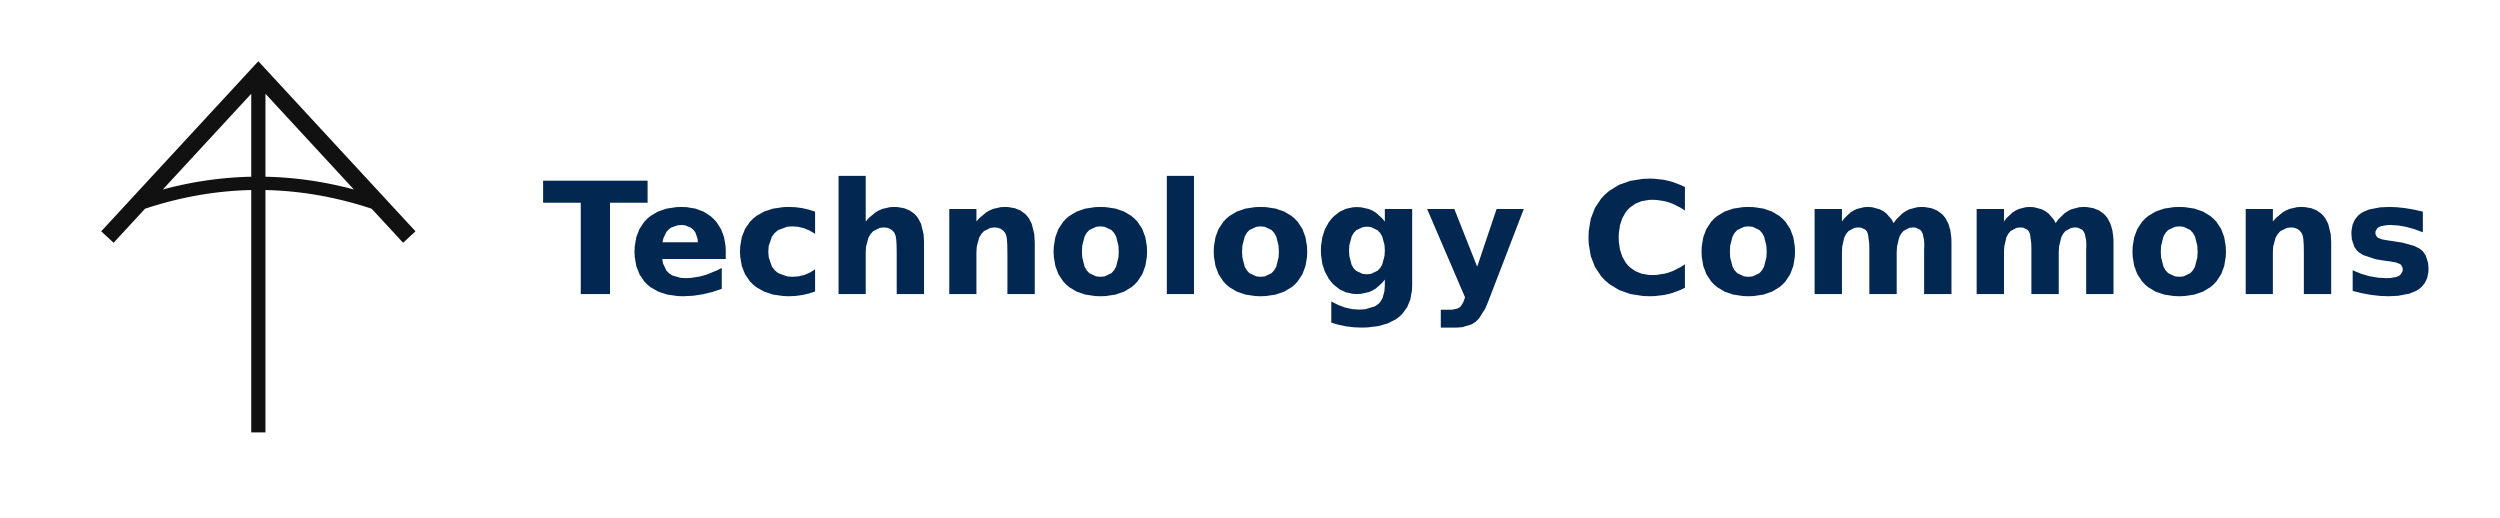
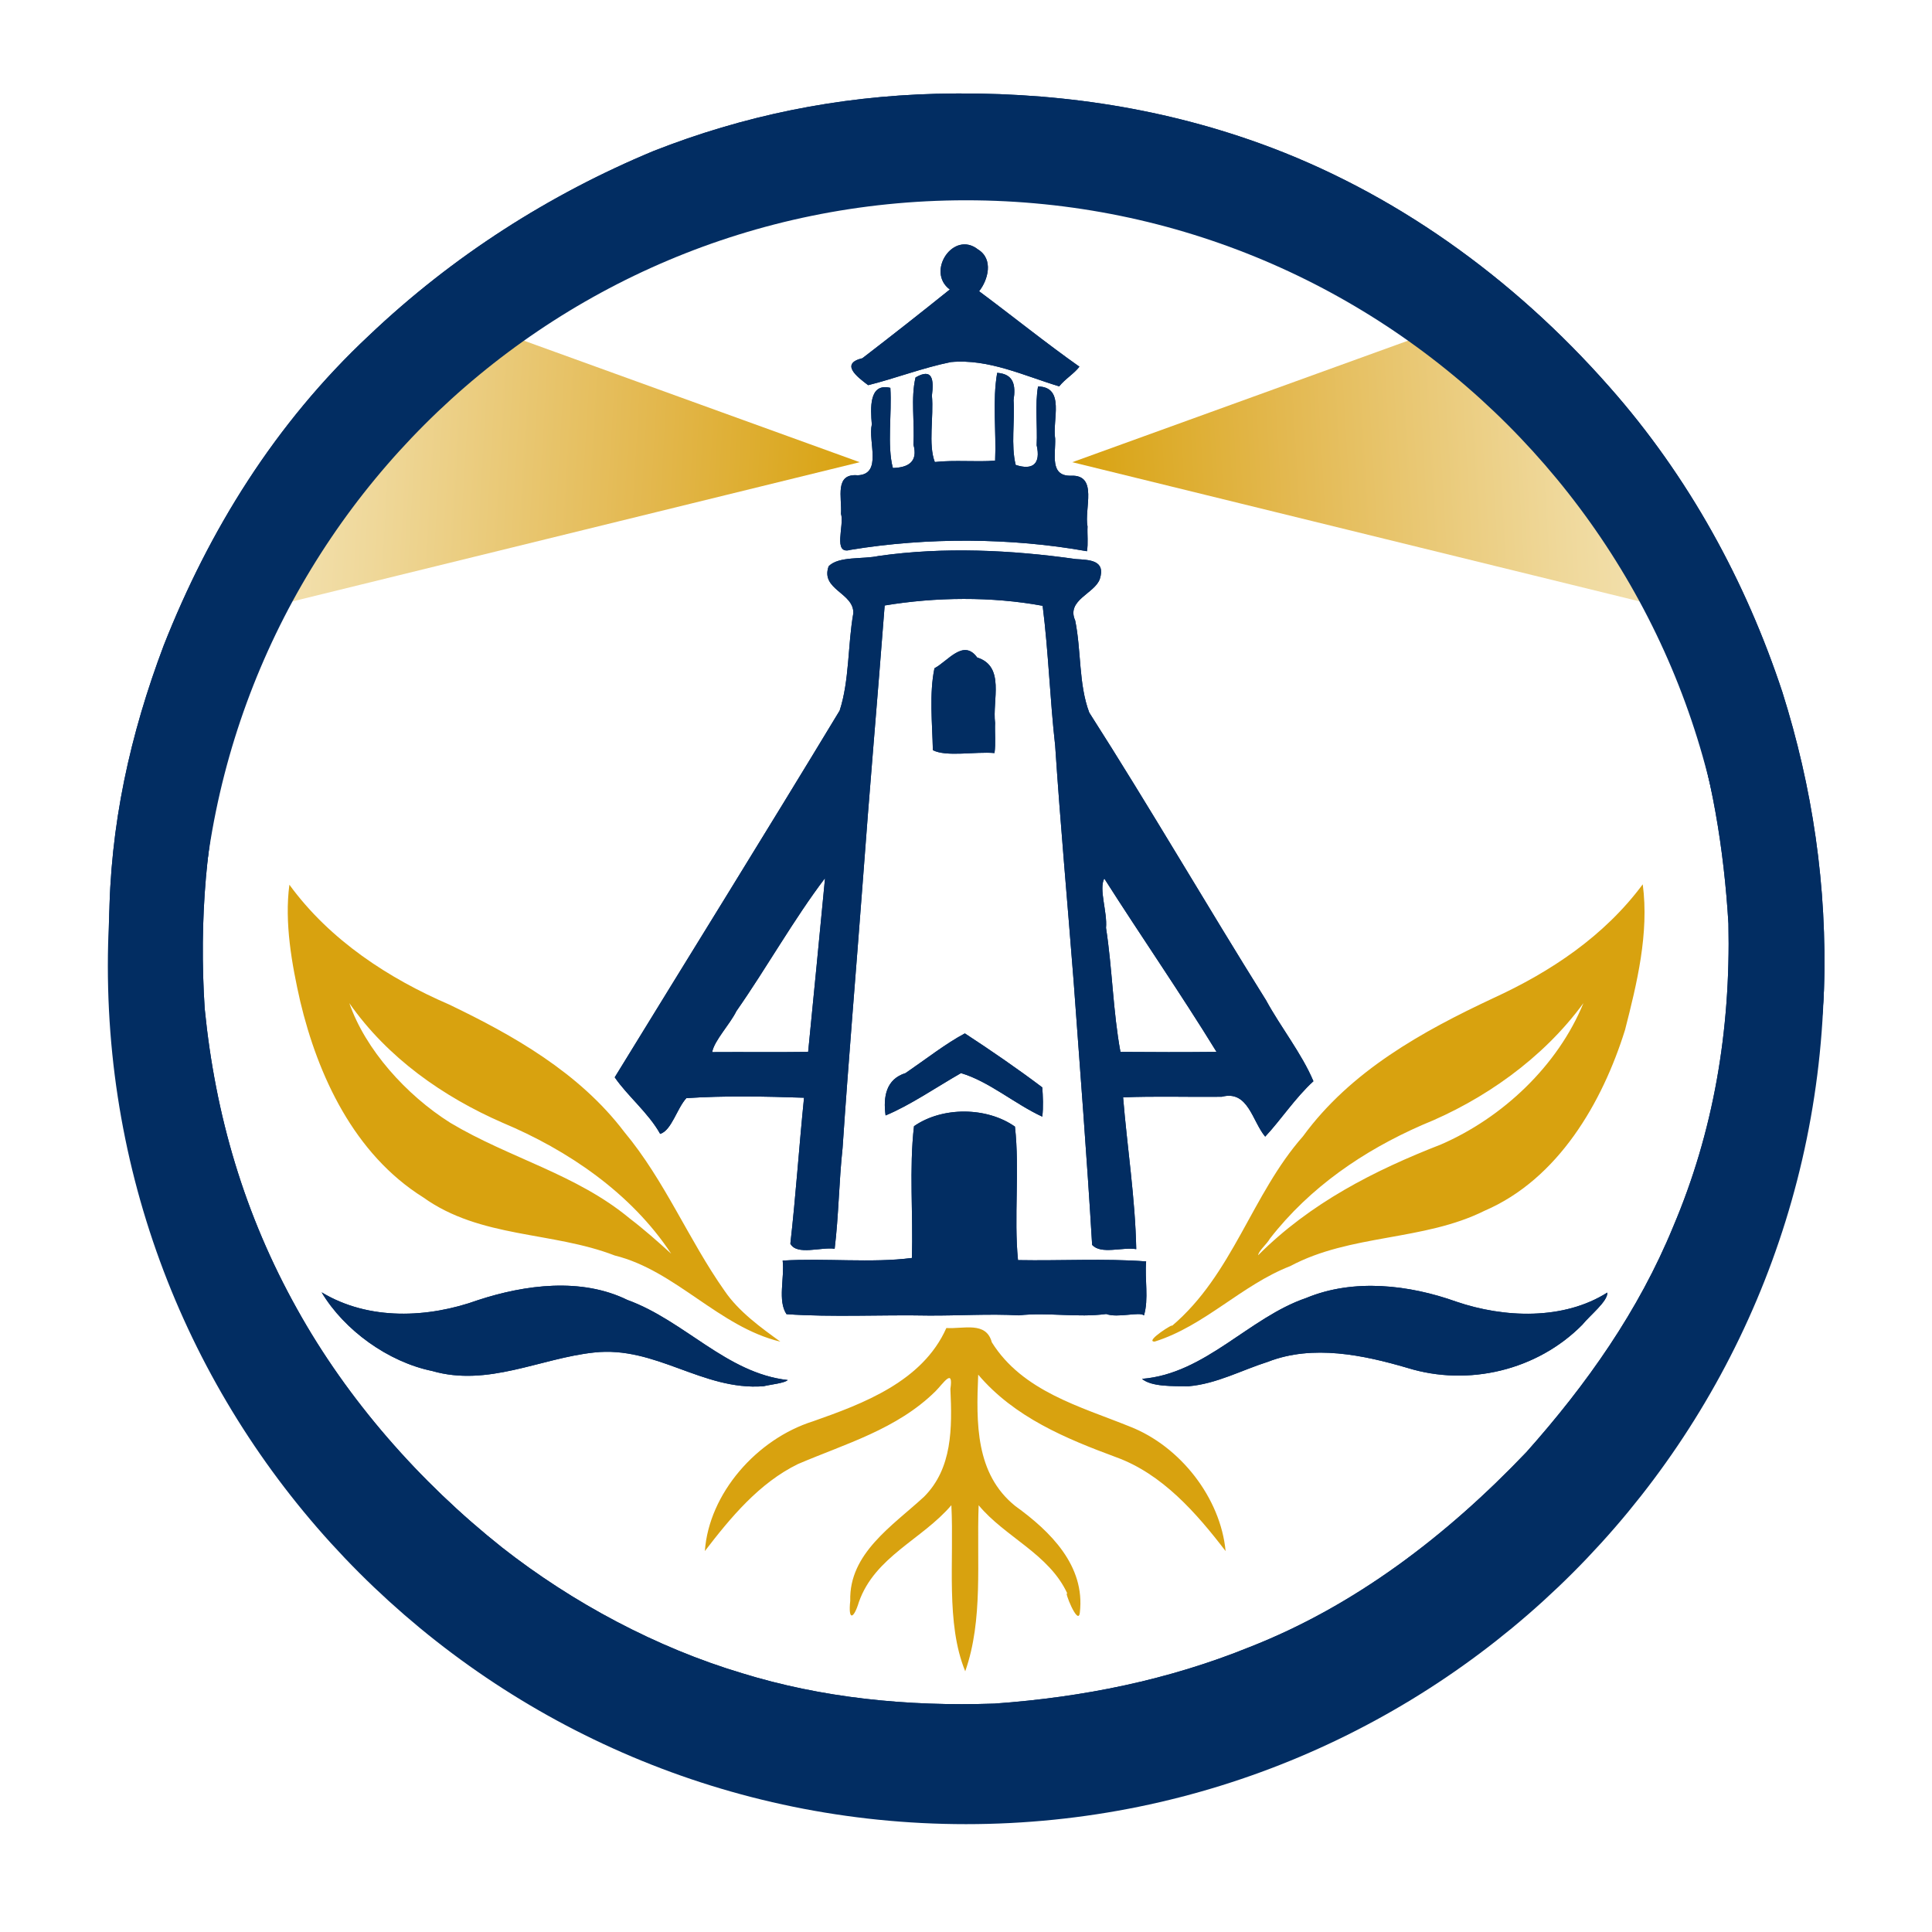
- <svg xmlns="http://www.w3.org/2000/svg" viewBox="0 0 1450 300">
-   <g transform="translate(18 18) scale(0.515)">
-     <path d="M 419.022,238.447 L 432.978,225.553 L 256.000,34.001 L 79.022,225.553 L 92.978,238.447 L 128.402,200.105 L 130.913,199.283 L 133.470,198.463 L 136.027,197.659 L 138.583,196.873 L 141.140,196.103 L 143.696,195.351 L 146.252,194.615 L 148.808,193.897 L 151.363,193.195 L 153.919,192.510 L 156.474,191.843 L 159.028,191.192 L 161.583,190.558 L 164.138,189.942 L 166.692,189.342 L 169.246,188.759 L 171.800,188.193 L 174.353,187.644 L 176.907,187.112 L 179.460,186.597 L 182.013,186.098 L 184.566,185.617 L 187.119,185.153 L 189.671,184.705 L 192.224,184.275 L 194.776,183.861 L 197.328,183.464 L 199.880,183.084 L 202.432,182.721 L 204.984,182.375 L 207.535,182.046 L 210.087,181.734 L 212.638,181.438 L 215.189,181.160 L 217.741,180.898 L 220.292,180.654 L 222.843,180.426 L 225.394,180.215 L 227.944,180.021 L 230.495,179.844 L 233.046,179.683 L 235.596,179.540 L 238.147,179.413 L 240.697,179.304 L 243.248,179.211 L 245.798,179.135 L 248.000,179.084 L 248.000,452.000 L 264.000,452.000 L 264.000,179.084 L 266.202,179.135 L 268.752,179.211 L 271.303,179.304 L 273.853,179.413 L 276.404,179.540 L 278.954,179.683 L 281.505,179.844 L 284.056,180.021 L 286.606,180.215 L 289.157,180.426 L 291.708,180.654 L 294.259,180.898 L 296.811,181.160 L 299.362,181.438 L 301.913,181.734 L 304.465,182.046 L 307.016,182.375 L 309.568,182.721 L 312.120,183.084 L 314.672,183.464 L 317.224,183.861 L 319.776,184.275 L 322.329,184.705 L 324.881,185.153 L 327.434,185.617 L 329.987,186.098 L 332.540,186.597 L 335.093,187.112 L 337.647,187.644 L 340.200,188.193 L 342.754,188.759 L 345.308,189.342 L 347.862,189.942 L 350.417,190.558 L 352.972,191.192 L 355.526,191.843 L 358.081,192.510 L 360.637,193.195 L 363.192,193.897 L 365.748,194.615 L 368.304,195.351 L 370.860,196.103 L 373.417,196.873 L 375.973,197.659 L 378.530,198.463 L 381.087,199.283 L 383.598,200.105 L 419.022,238.447 Z M 363.600,178.460 L 361.919,178.010 L 359.274,177.318 L 356.628,176.645 L 353.983,175.988 L 351.338,175.350 L 348.692,174.728 L 346.046,174.124 L 343.400,173.538 L 340.753,172.969 L 338.107,172.417 L 335.460,171.883 L 332.813,171.367 L 330.166,170.868 L 327.519,170.386 L 324.871,169.922 L 322.224,169.475 L 319.576,169.046 L 316.928,168.635 L 314.280,168.241 L 311.632,167.864 L 308.984,167.505 L 306.335,167.163 L 303.687,166.839 L 301.038,166.532 L 298.389,166.243 L 295.741,165.972 L 293.092,165.718 L 290.443,165.481 L 287.794,165.262 L 285.144,165.060 L 282.495,164.876 L 279.846,164.710 L 277.196,164.561 L 274.547,164.429 L 271.897,164.315 L 269.248,164.219 L 266.598,164.140 L 264.000,164.080 L 264.000,70.658 L 363.600,178.460 Z M 248.000,70.658 L 248.000,164.080 L 245.402,164.140 L 242.752,164.219 L 240.103,164.315 L 237.453,164.429 L 234.804,164.561 L 232.154,164.710 L 229.505,164.876 L 226.856,165.060 L 224.206,165.262 L 221.557,165.481 L 218.908,165.718 L 216.259,165.972 L 213.611,166.243 L 210.962,166.532 L 208.313,166.839 L 205.665,167.163 L 203.016,167.505 L 200.368,167.864 L 197.720,168.241 L 195.072,168.635 L 192.424,169.046 L 189.776,169.475 L 187.129,169.922 L 184.481,170.386 L 181.834,170.868 L 179.187,171.367 L 176.540,171.883 L 173.893,172.417 L 171.247,172.969 L 168.600,173.538 L 165.954,174.124 L 163.308,174.728 L 160.662,175.350 L 158.017,175.988 L 155.372,176.645 L 152.726,177.318 L 150.081,178.010 L 148.400,178.460 L 248.000,70.658 Z" fill="#111111" />
+ <svg xmlns="http://www.w3.org/2000/svg" viewBox="0 0 1254 1254" width="1254" height="1254" version="1.1">
+   <defs>
+     <clipPath id="outerCircle">
+       <circle cx="627" cy="627" r="557" />
+     </clipPath>
+     <linearGradient id="leftBeam" x1="558" y1="300" x2="69" y2="271" gradientUnits="userSpaceOnUse">
+       <stop offset="0%" stop-color="#d8a20f" />
+       <stop offset="28%" stop-color="#e3b84f" />
+       <stop offset="64%" stop-color="#efd89a" />
+       <stop offset="100%" stop-color="#fbf2da" />
+     </linearGradient>
+     <linearGradient id="rightBeam" x1="696" y1="300" x2="1185" y2="271" gradientUnits="userSpaceOnUse">
+       <stop offset="0%" stop-color="#d8a20f" />
+       <stop offset="28%" stop-color="#e3b84f" />
+       <stop offset="64%" stop-color="#efd89a" />
+       <stop offset="100%" stop-color="#fbf2da" />
+     </linearGradient>
+   </defs>
+   <path d="m 636.5,1164.77 c -61.903,0.154 -121.478,-7.02 -177.75,-24.56 C 381.604,1116.837 310.111,1074.387 249.5,1017.98 189.289,961.315 143.4,894.102 112.75,820.23 84.139,750.784 68.603,678.033 70.87,599.5 71.168,535.726 84.617,476.279 106.25,418.97 135.674,344.298 178.513,274.826 239.52,217.75 293.877,166.101 356.64,126.099 424.25,97.98 482.465,75.101 543.272,62.557 607.75,60.87 c 73.821,-1.849 143.504,8.331 209.5,32.03 86.81,31.216 164.639,86.98 227.27,158.1 51.515,58.215 88.636,126.295 112.37,198.25 19.349,61.303 29.255,125.855 26.99,193.5 -3.69,72.267 -21.157,139.604 -53.02,203.5 -29.789,60.953 -69.769,115.484 -119.11,164.29 -46.481,43.853 -97.791,78.571 -155.25,104.35 -60.621,26.784 -123.396,43.717 -190.5,47.99 -9.384,2.264 -20.332,-0.392 -29.5,1.89 z m 9.02,-59.02 c 57.642,-4.12 113.052,-15.377 165.73,-36.76 67.679,-26.514 127.333,-71.753 179.51,-126.49 39.248,-44.07 72.827,-91.735 95.24,-146.27 26.125,-61.528 37.371,-126.908 35.87,-196.73 -2.916,-48.858 -10.86,-96.755 -26.01,-142 C 1073.793,390.326 1036.414,326.469 987.75,273.23 939.688,220.729 882.095,181.034 818.5,152.99 c -54.443,-22.765 -111.3,-36.574 -172,-38.12 -41.16,-3.404 -81.809,2.525 -121,9.01 -54.521,12.221 -107.241,32.793 -156,62.88 -45.327,27.67 -89.679,61.697 -123,105.01 -45.943,58.442 -79.859,125.357 -98.64,195.48 -14.094,52.931 -18.72,110.199 -14.99,167.5 6.883,69.287 25.761,133.69 60.01,195 32.562,58.604 79.25,112.006 133.12,154.77 45.884,35.981 100.29,64.95 155.52,81.48 51.606,15.952 106.805,21.722 164,19.75 z M 687.5,250.77 c -22.614,-6.799 -45.786,-18.006 -70.27,-15.77 -18.034,3.625 -36.619,10.756 -53.73,15 -7.409,-5.526 -18.289,-13.993 -3.73,-17.5 19.07,-14.646 38.705,-30.097 56.73,-44.59 -15.594,-11.546 2.277,-38.606 18.25,-26.03 10.386,6.326 6.46,20.016 0.75,27.15 21.629,16.079 43.62,33.835 65.11,48.97 -3.443,4.568 -9.223,7.873 -13.11,12.77 z m 18,107.01 c -49.465,-8.852 -103.88,-9.059 -153.5,-0.9 -11.815,3.466 -3.779,-15.96 -6.13,-23.38 0.664,-10.593 -4.39,-26.378 10.91,-25 16.114,-0.756 6.523,-21.884 9.09,-33 -0.818,-10.308 -2.039,-27.177 12.03,-23.75 1.057,16.861 -2.212,37.452 1.63,52 9.673,-0.234 16.541,-3.771 13.34,-15.25 0.915,-14.328 -1.834,-30.065 1.38,-43.51 11.135,-6.402 11.928,1.455 10.63,11.76 1.246,13.875 -2.493,31.723 1.87,43.13 13.138,-1.417 26.718,0.07 39.15,-0.88 0.849,-18.826 -1.849,-39.069 1.35,-57.01 10.635,0.822 12.152,7.715 10.63,17.76 0.91,13.828 -1.823,29.065 1.37,42.01 11.214,3.709 16.367,-0.816 13.62,-12.76 0.587,-12.571 -1.174,-26.306 0.88,-38.15 17.893,0.301 9.128,21.914 11.13,33.9 0.324,10.248 -3.675,24.475 10.37,24.02 17.679,-0.629 8.353,21.533 10.63,32.98 -0.255,5.296 0.508,10.868 -0.38,16.03 z m 32,453 c -8.918,-1.537 -22.893,3.669 -28.63,-2.78 -3.408,-57.413 -7.856,-113.929 -12,-171 -3.952,-50.894 -8.609,-101.733 -11.99,-153 -3.389,-30.102 -4.355,-60.931 -8.13,-90.79 -33.119,-6.12 -69.488,-5.711 -102.54,-0.21 -4.626,60.349 -9.909,120.211 -14.33,180.75 -4.298,57.167 -9.156,114.223 -13,171.5 -2.34,21.606 -2.502,43.611 -5.13,65.29 -8.647,-1.329 -24.589,4.556 -28.75,-3.31 3.543,-31.143 5.666,-63.26 8.87,-94.73 -24.911,-0.853 -51.662,-1.395 -76.37,0.27 -6.133,6.642 -9.583,20.911 -17,23.21 -7.553,-13.61 -21.304,-24.719 -29.5,-36.73 48.61,-79.243 97.794,-158.323 146,-238.03 6.392,-19.722 5.189,-42.388 8.87,-63.22 0.381,-13.335 -21.528,-15.252 -16,-30.5 6.636,-6.654 22.037,-4.368 32.38,-6.63 42.111,-6.006 86.218,-3.93 128,2 8.826,0.566 19.493,0.604 15.63,12.88 -3.28,9.559 -21.97,13.654 -16.01,27 4.003,19.579 2.186,41.312 9.13,59.76 39.389,61.609 75.976,124.748 114.76,186.74 9.634,17.694 23.128,34.496 30.74,52.53 -11.873,10.862 -21.147,25.133 -31.3,35.97 -8.439,-10.016 -11.023,-30.428 -28.2,-25.87 -21.318,0.248 -42.837,-0.495 -64.03,0.37 2.695,32.86 7.877,65.514 8.53,98.53 z m -92,-322 c -12.555,-1.085 -31.188,2.667 -40,-1.87 -0.368,-17.084 -2.418,-36.822 1.03,-53.16 8.839,-4.7 18.803,-19.313 27.72,-6.99 18.326,5.772 9.757,27.663 11.63,42.49 -0.252,6.46 0.504,13.263 -0.38,19.53 z M 524.54,682.75 c 3.657,-37.497 7.465,-75.616 10.96,-112.78 -20.359,26.807 -37.742,57.983 -57.51,86.28 -4.335,8.794 -14.406,19.162 -15.74,26.65 20.758,-0.151 41.556,0.151 62.29,-0.15 z m 265.08,0 c -23.392,-38.078 -48.928,-74.913 -72.87,-112.54 -3.656,6.956 2.091,21.764 1.13,32.04 4.093,26.506 4.55,54.46 9.37,80.51 20.773,0.176 41.618,0.198 62.37,-0.01 z M 676.5,724.78 c -17.838,-8.226 -34.49,-22.838 -52.75,-28.26 -16.073,9.193 -33.036,20.897 -48.94,27.48 -1.673,-12.194 0.354,-23.574 12.97,-27.5 12.403,-8.453 26.226,-19.266 38.49,-25.75 16.858,11.009 34.462,23.116 50.23,35.03 0.41,5.387 0.791,12.99 0,19 z m 66,129.03 c -2.586,-2.66 -17.004,1.854 -24.5,-0.93 -18.72,2.514 -37.784,-1.232 -56.77,0.87 -18.855,-1.086 -39.409,0.271 -58.73,0.13 -30.56,-0.594 -61.971,1.188 -92,-0.89 -5.897,-8.759 -1.163,-23.628 -2.5,-34.78 27.547,-1.708 57.855,1.715 83.89,-1.71 0.873,-28.331 -1.846,-58.068 1.36,-85.52 18.361,-12.781 47.208,-12.611 65.52,0.27 3.156,28.031 -0.78,58.754 1.98,86.65 27.577,0.517 56.32,-1.184 83.17,0.85 -1.009,11.455 1.821,24.459 -1.42,35.06 z m -247,45.96 c -39.763,2.932 -69.766,-26.38 -110,-21.89 -34.85,3.74 -68.814,22.44 -105,11.98 -28.536,-5.862 -57.079,-26.466 -71.75,-51.07 30.676,18.576 69.297,16.684 101.5,5.07 30.733,-10.054 67.101,-14.768 97,-0.09 37.121,13.471 64.251,47.524 104.05,51.98 -2.131,2.024 -10.618,2.794 -15.8,4.02 z m 276,0 c -10.052,-0.097 -24.076,0.425 -30.25,-4.8 41.08,-3.277 69.439,-39.822 106.53,-52.47 30.883,-12.848 66.9,-8.561 97.47,2.37 31.083,10.603 69.558,12.103 98,-5.9 0.435,5.592 -11.244,14.714 -16.25,20.91 -29.29,29.647 -74.058,40.21 -113.5,27.98 -28.42,-8.319 -61.312,-15.336 -90.5,-3.98 -17.037,5.404 -33.421,14.356 -51.5,15.89 z" fill="#022d62" fill-rule="evenodd" />
+   <g clip-path="url(#outerCircle)">
+     <polygon points="69 420, 558 300, 69 123" fill="url(#leftBeam)" />
+     <polygon points="1185 420, 696 300, 1185 123" fill="url(#rightBeam)" />
  </g>
-   <path d="M315.00,104.78 L375.60,104.78 L375.60,117.60 L353.80,117.60 L353.80,170.54 L336.84,170.54 L336.84,117.60 L315.00,117.60 L315.00,104.78 Z M420.95,145.75 L420.95,150.23 L384.10,150.23 L384.56,152.83 L386.56,157.00 L388.10,158.56 L389.99,159.77 L394.79,161.16 L397.70,161.33 L400.20,161.24 L405.29,160.50 L407.89,159.85 L410.52,159.02 L415.89,156.79 L418.62,155.39 L418.62,167.53 L413.03,169.39 L407.43,170.73 L401.84,171.55 L396.24,171.82 L392.99,171.71 L387.04,170.86 L381.84,169.16 L377.38,166.61 L375.43,165.01 L373.69,163.22 L370.91,159.14 L369.06,154.36 L368.13,148.90 L368.01,145.92 L368.13,142.98 L369.04,137.59 L370.86,132.85 L373.59,128.75 L375.30,126.95 L377.21,125.32 L381.54,122.73 L386.56,121.00 L392.26,120.13 L395.37,120.03 L398.20,120.14 L403.44,121.01 L408.09,122.76 L412.16,125.39 L413.97,127.03 L415.61,128.85 L418.22,132.94 L419.97,137.62 L420.84,142.89 L420.95,145.75 Z M404.74,140.50 L404.58,138.36 L403.27,134.74 L402.12,133.26 L400.71,132.05 L397.29,130.67 L395.27,130.50 L393.09,130.66 L389.37,131.95 L387.83,133.08 L386.53,134.51 L384.75,138.22 L384.26,140.50 L404.74,140.50 Z M472.75,122.75 L472.75,135.61 L469.53,133.70 L466.30,132.36 L463.00,131.56 L459.57,131.30 L456.46,131.54 L451.32,133.46 L449.30,135.15 L447.69,137.26 L445.85,142.65 L445.62,145.92 L445.85,149.18 L447.69,154.58 L449.30,156.70 L451.32,158.38 L456.46,160.30 L459.57,160.54 L463.19,160.27 L466.61,159.45 L469.81,158.07 L472.75,156.18 L472.75,169.09 L469.02,170.28 L465.24,171.13 L461.43,171.65 L457.60,171.82 L454.36,171.71 L448.41,170.86 L443.19,169.14 L438.69,166.58 L436.72,164.97 L434.95,163.17 L432.13,159.08 L430.25,154.32 L429.31,148.88 L429.19,145.92 L429.31,142.95 L430.25,137.52 L432.13,132.76 L434.95,128.67 L436.72,126.88 L438.69,125.27 L443.19,122.70 L448.41,120.99 L454.36,120.13 L457.60,120.03 L461.45,120.19 L465.24,120.70 L469.00,121.55 L472.75,122.75 Z M535.94,140.50 L535.94,170.54 L520.09,170.54 L520.09,165.65 L520.09,147.63 L520.02,142.18 L519.81,138.74 L519.42,136.64 L518.82,135.18 L517.72,133.80 L516.30,132.77 L514.61,132.12 L512.69,131.91 L510.36,132.15 L506.48,134.05 L504.94,135.73 L503.71,137.81 L502.30,143.08 L502.12,146.27 L502.12,170.54 L486.36,170.54 L486.36,102.00 L502.12,102.00 L502.12,128.43 L503.93,126.41 L507.71,123.23 L509.69,122.07 L511.75,121.18 L516.18,120.15 L518.55,120.03 L520.62,120.11 L524.38,120.76 L527.62,122.07 L530.35,124.04 L531.52,125.27 L532.56,126.65 L534.22,129.86 L535.67,135.80 L535.94,140.50 Z M600.16,140.50 L600.16,170.54 L584.30,170.54 L584.30,165.65 L584.30,147.55 L584.23,142.16 L584.02,138.74 L583.63,136.64 L583.03,135.18 L581.94,133.80 L580.51,132.77 L578.82,132.12 L576.90,131.91 L574.57,132.15 L570.69,134.05 L569.15,135.73 L567.92,137.81 L566.51,143.08 L566.33,146.27 L566.33,170.54 L550.58,170.54 L550.58,121.21 L566.33,121.21 L566.33,128.43 L568.14,126.41 L571.93,123.23 L573.90,122.07 L575.96,121.18 L580.39,120.15 L582.77,120.03 L584.84,120.11 L588.59,120.76 L591.83,122.07 L594.56,124.04 L595.73,125.27 L596.77,126.65 L598.43,129.86 L599.88,135.80 L600.16,140.50 Z M638.26,131.30 L635.79,131.54 L631.80,133.42 L630.27,135.06 L629.06,137.15 L627.69,142.58 L627.52,145.92 L627.69,149.25 L629.06,154.69 L630.27,156.78 L631.80,158.43 L635.79,160.31 L638.26,160.54 L640.68,160.31 L644.62,158.43 L646.13,156.78 L647.33,154.69 L648.70,149.25 L648.87,145.92 L648.70,142.58 L647.33,137.15 L646.13,135.06 L644.62,133.42 L640.68,131.54 L638.26,131.30 Z M638.26,120.03 L641.35,120.13 L647.02,120.99 L651.99,122.71 L656.27,125.29 L658.14,126.90 L659.82,128.70 L662.51,132.79 L664.29,137.55 L665.19,142.96 L665.30,145.92 L665.19,148.87 L664.29,154.29 L662.51,159.05 L659.82,163.15 L658.14,164.96 L656.27,166.56 L651.99,169.14 L647.02,170.85 L641.35,171.71 L638.26,171.82 L635.15,171.71 L629.46,170.85 L624.47,169.14 L620.17,166.56 L618.29,164.96 L616.60,163.15 L613.90,159.05 L612.10,154.29 L611.20,148.87 L611.08,145.92 L611.20,142.96 L612.10,137.55 L613.90,132.79 L616.60,128.70 L618.29,126.90 L620.17,125.29 L624.47,122.71 L629.46,120.99 L635.15,120.13 L638.26,120.03 Z M676.76,102.00 L692.51,102.00 L692.51,170.54 L676.76,170.54 L676.76,102.00 Z M731.14,131.30 L728.68,131.54 L724.68,133.42 L723.15,135.06 L721.95,137.15 L720.57,142.58 L720.40,145.92 L720.57,149.25 L721.95,154.69 L723.15,156.78 L724.68,158.43 L728.68,160.31 L731.14,160.54 L733.57,160.31 L737.51,158.43 L739.02,156.78 L740.22,154.69 L741.58,149.25 L741.75,145.92 L741.58,142.58 L740.22,137.15 L739.02,135.06 L737.51,133.42 L733.57,131.54 L731.14,131.30 Z M731.14,120.03 L734.24,120.13 L739.90,120.99 L744.87,122.71 L749.15,125.29 L751.03,126.90 L752.71,128.70 L755.39,132.79 L757.18,137.55 L758.08,142.96 L758.19,145.92 L758.08,148.87 L757.18,154.29 L755.39,159.05 L752.71,163.15 L751.03,164.96 L749.15,166.56 L744.87,169.14 L739.90,170.85 L734.24,171.71 L731.14,171.82 L728.04,171.71 L722.35,170.85 L717.36,169.14 L713.06,166.56 L711.17,164.96 L709.48,163.15 L706.78,159.05 L704.98,154.29 L704.08,148.87 L703.97,145.92 L704.08,142.96 L704.98,137.55 L706.78,132.79 L709.48,128.70 L711.17,126.90 L713.06,125.29 L717.36,122.71 L722.35,120.99 L728.04,120.13 L731.14,120.03 Z M803.20,162.17 L801.53,164.18 L797.94,167.35 L796.01,168.51 L793.98,169.40 L789.45,170.41 L786.95,170.54 L784.74,170.43 L780.61,169.54 L776.88,167.76 L773.54,165.10 L772.01,163.43 L770.63,161.59 L768.42,157.55 L766.95,153.01 L766.21,147.99 L766.12,145.30 L766.21,142.60 L766.95,137.57 L768.42,133.04 L770.63,129.01 L772.01,127.19 L773.54,125.53 L776.88,122.87 L780.61,121.11 L784.74,120.22 L786.95,120.11 L789.45,120.24 L793.98,121.25 L796.01,122.14 L797.94,123.29 L801.53,126.49 L803.20,128.52 L803.20,121.21 L819.06,121.21 L819.06,165.56 L818.94,168.45 L818.00,173.69 L816.12,178.23 L813.30,182.07 L811.54,183.73 L809.56,185.20 L804.96,187.55 L799.52,189.12 L793.23,189.90 L789.77,190.00 L785.22,189.82 L780.82,189.30 L776.50,188.40 L772.15,187.14 L772.15,174.85 L776.24,176.93 L780.24,178.40 L784.22,179.28 L788.22,179.57 L791.84,179.36 L797.51,177.66 L799.58,176.17 L800.43,175.27 L801.79,173.09 L802.97,168.93 L803.20,165.56 L803.20,162.17 Z M792.80,131.47 L790.49,131.70 L786.68,133.51 L785.17,135.09 L783.98,137.08 L782.62,142.18 L782.45,145.30 L782.62,148.49 L783.94,153.63 L785.09,155.58 L786.57,157.11 L790.42,158.86 L792.80,159.08 L795.13,158.85 L798.96,157.05 L800.47,155.47 L801.66,153.48 L803.03,148.39 L803.20,145.30 L803.03,142.18 L801.66,137.08 L800.47,135.09 L798.96,133.51 L795.13,131.70 L792.80,131.47 Z M827.73,121.21 L843.50,121.21 L856.76,154.68 L868.03,121.21 L883.79,121.21 L863.04,175.20 L861.42,179.01 L857.78,184.77 L855.76,186.72 L853.51,188.15 L848.02,189.79 L844.78,190.00 L835.66,190.00 L835.66,179.66 L840.59,179.66 L842.46,179.58 L845.37,178.93 L846.41,178.37 L847.28,177.61 L848.70,175.32 L849.26,173.79 L849.71,172.43 L827.73,121.21 Z M977.26,166.93 L974.90,168.07 L970.03,169.89 L967.52,170.58 L964.96,171.12 L959.68,171.74 L956.95,171.82 L952.95,171.68 L945.59,170.53 L939.08,168.23 L933.43,164.78 L930.92,162.63 L928.67,160.23 L925.07,154.82 L922.67,148.60 L921.47,141.55 L921.32,137.73 L921.47,133.89 L922.67,126.83 L925.07,120.59 L928.67,115.18 L930.92,112.78 L933.43,110.63 L939.08,107.18 L945.59,104.88 L952.95,103.74 L956.95,103.59 L959.68,103.67 L964.96,104.29 L967.52,104.83 L970.03,105.52 L974.90,107.35 L977.26,108.48 L977.26,122.08 L974.91,120.58 L970.26,118.23 L967.96,117.38 L965.64,116.72 L960.82,115.98 L958.32,115.88 L956.11,115.97 L952.05,116.70 L948.49,118.16 L945.40,120.34 L944.04,121.70 L942.82,123.22 L940.88,126.68 L939.58,130.68 L938.93,135.24 L938.85,137.73 L938.93,140.20 L939.58,144.75 L940.88,148.75 L942.82,152.20 L944.04,153.72 L945.40,155.08 L948.49,157.26 L952.05,158.71 L956.11,159.44 L958.32,159.53 L960.82,159.44 L965.64,158.69 L967.96,158.04 L970.26,157.18 L974.91,154.81 L977.26,153.31 L977.26,166.93 Z M1014.07,131.30 L1011.60,131.54 L1007.61,133.42 L1006.08,135.06 L1004.88,137.15 L1003.50,142.58 L1003.33,145.92 L1003.50,149.25 L1004.88,154.69 L1006.08,156.78 L1007.61,158.43 L1011.60,160.31 L1014.07,160.54 L1016.50,160.31 L1020.43,158.43 L1021.95,156.78 L1023.14,154.69 L1024.51,149.25 L1024.68,145.92 L1024.51,142.58 L1023.14,137.15 L1021.95,135.06 L1020.43,133.42 L1016.50,131.54 L1014.07,131.30 Z M1014.07,120.03 L1017.16,120.13 L1022.83,120.99 L1027.80,122.71 L1032.08,125.29 L1033.95,126.90 L1035.63,128.70 L1038.32,132.79 L1040.11,137.55 L1041.00,142.96 L1041.11,145.92 L1041.00,148.87 L1040.11,154.29 L1038.32,159.05 L1035.63,163.15 L1033.95,164.96 L1032.08,166.56 L1027.80,169.14 L1022.83,170.85 L1017.16,171.71 L1014.07,171.82 L1010.96,171.71 L1005.28,170.85 L1000.28,169.14 L995.99,166.56 L994.10,164.96 L992.41,163.15 L989.71,159.05 L987.91,154.29 L987.01,148.87 L986.90,145.92 L987.01,142.96 L987.91,137.55 L989.71,132.79 L992.41,128.70 L994.10,126.90 L995.99,125.29 L1000.28,122.71 L1005.28,120.99 L1010.96,120.13 L1014.07,120.03 Z M1098.28,129.40 L1099.85,127.24 L1103.41,123.76 L1105.39,122.42 L1107.50,121.37 L1112.03,120.18 L1114.44,120.03 L1116.50,120.11 L1120.25,120.76 L1123.48,122.07 L1126.22,124.04 L1127.39,125.27 L1128.44,126.65 L1130.11,129.86 L1131.22,133.67 L1131.78,138.08 L1131.85,140.50 L1131.85,170.54 L1115.99,170.54 L1115.99,144.82 L1116.03,144.23 L1116.05,143.63 L1116.07,142.88 L1116.08,141.87 L1115.98,139.43 L1115.20,135.63 L1114.53,134.27 L1113.64,133.24 L1111.15,132.05 L1109.55,131.91 L1107.44,132.14 L1103.97,133.99 L1102.62,135.61 L1101.54,137.67 L1100.28,143.01 L1100.08,146.31 L1100.08,170.54 L1084.22,170.54 L1084.22,144.82 L1084.14,141.09 L1083.43,135.82 L1082.82,134.27 L1081.97,133.24 L1079.46,132.05 L1077.80,131.91 L1075.66,132.14 L1072.16,134.00 L1070.79,135.63 L1069.71,137.69 L1068.48,143.01 L1068.33,146.27 L1068.33,170.54 L1052.47,170.54 L1052.47,121.21 L1068.33,121.21 L1068.33,128.43 L1069.84,126.47 L1073.18,123.33 L1075.01,122.14 L1076.94,121.21 L1081.09,120.16 L1083.31,120.03 L1085.79,120.18 L1090.30,121.41 L1092.33,122.49 L1094.17,123.85 L1097.15,127.30 L1098.28,129.40 Z M1192.26,129.40 L1193.83,127.24 L1197.39,123.76 L1199.38,122.42 L1201.49,121.37 L1206.01,120.18 L1208.43,120.03 L1210.49,120.11 L1214.23,120.76 L1217.47,122.07 L1220.20,124.04 L1221.38,125.27 L1222.42,126.65 L1224.09,129.86 L1225.21,133.67 L1225.76,138.08 L1225.83,140.50 L1225.83,170.54 L1209.98,170.54 L1209.98,144.82 L1210.01,144.23 L1210.03,143.63 L1210.06,142.88 L1210.06,141.87 L1209.97,139.43 L1209.19,135.63 L1208.51,134.27 L1207.63,133.24 L1205.14,132.05 L1203.54,131.91 L1201.42,132.14 L1197.96,133.99 L1196.60,135.61 L1195.53,137.67 L1194.26,143.01 L1194.07,146.31 L1194.07,170.54 L1178.21,170.54 L1178.21,144.82 L1178.12,141.09 L1177.42,135.82 L1176.80,134.27 L1175.96,133.24 L1173.45,132.05 L1171.78,131.91 L1169.64,132.14 L1166.14,134.00 L1164.78,135.63 L1163.70,137.69 L1162.47,143.01 L1162.31,146.27 L1162.31,170.54 L1146.46,170.54 L1146.46,121.21 L1162.31,121.21 L1162.31,128.43 L1163.83,126.47 L1167.17,123.33 L1168.99,122.14 L1170.92,121.21 L1175.07,120.16 L1177.30,120.03 L1179.77,120.18 L1184.28,121.41 L1186.31,122.49 L1188.16,123.85 L1191.13,127.30 L1192.26,129.40 Z M1264.01,131.30 L1261.54,131.54 L1257.55,133.42 L1256.02,135.06 L1254.82,137.15 L1253.44,142.58 L1253.27,145.92 L1253.44,149.25 L1254.82,154.69 L1256.02,156.78 L1257.55,158.43 L1261.54,160.31 L1264.01,160.54 L1266.44,160.31 L1270.37,158.43 L1271.89,156.78 L1273.08,154.69 L1274.45,149.25 L1274.62,145.92 L1274.45,142.58 L1273.08,137.15 L1271.89,135.06 L1270.37,133.42 L1266.44,131.54 L1264.01,131.30 Z M1264.01,120.03 L1267.10,120.13 L1272.77,120.99 L1277.74,122.71 L1282.02,125.29 L1283.89,126.90 L1285.57,128.70 L1288.26,132.79 L1290.05,137.55 L1290.94,142.96 L1291.05,145.92 L1290.94,148.87 L1290.05,154.29 L1288.26,159.05 L1285.57,163.15 L1283.89,164.96 L1282.02,166.56 L1277.74,169.14 L1272.77,170.85 L1267.10,171.71 L1264.01,171.82 L1260.90,171.71 L1255.22,170.85 L1250.22,169.14 L1245.93,166.56 L1244.04,164.96 L1242.35,163.15 L1239.65,159.05 L1237.85,154.29 L1236.95,148.87 L1236.84,145.92 L1236.95,142.96 L1237.85,137.55 L1239.65,132.79 L1242.35,128.70 L1244.04,126.90 L1245.93,125.29 L1250.22,122.71 L1255.22,120.99 L1260.90,120.13 L1264.01,120.03 Z M1352.09,140.50 L1352.09,170.54 L1336.24,170.54 L1336.24,165.65 L1336.24,147.55 L1336.17,142.16 L1335.95,138.74 L1335.57,136.64 L1334.97,135.18 L1333.87,133.80 L1332.45,132.77 L1330.75,132.12 L1328.84,131.91 L1326.50,132.15 L1322.63,134.05 L1321.09,135.73 L1319.85,137.81 L1318.44,143.08 L1318.27,146.27 L1318.27,170.54 L1302.51,170.54 L1302.51,121.21 L1318.27,121.21 L1318.27,128.43 L1320.08,126.41 L1323.86,123.23 L1325.84,122.07 L1327.90,121.18 L1332.33,120.15 L1334.70,120.03 L1336.77,120.11 L1340.53,120.76 L1343.77,122.07 L1346.50,124.04 L1347.67,125.27 L1348.70,126.65 L1350.36,129.86 L1351.82,135.80 L1352.09,140.50 Z M1405.26,122.75 L1405.26,134.73 L1400.28,132.88 L1395.48,131.55 L1390.90,130.76 L1386.58,130.50 L1384.48,130.57 L1381.14,131.13 L1379.90,131.62 L1378.95,132.26 L1377.87,133.99 L1377.73,135.08 L1377.83,135.97 L1378.66,137.43 L1379.38,137.99 L1381.68,138.87 L1385.30,139.49 L1388.08,139.88 L1393.64,140.78 L1400.12,142.58 L1403.20,144.09 L1404.37,144.94 L1405.35,145.89 L1406.92,148.15 L1408.29,152.49 L1408.55,156.01 L1408.46,157.91 L1407.74,161.37 L1406.28,164.33 L1404.10,166.80 L1402.73,167.86 L1401.19,168.79 L1397.57,170.27 L1390.80,171.57 L1385.40,171.82 L1380.42,171.63 L1375.28,171.04 L1369.99,170.08 L1364.55,168.73 L1364.55,156.75 L1369.33,158.75 L1374.22,160.19 L1379.22,161.05 L1384.28,161.33 L1386.46,161.25 L1389.94,160.62 L1391.25,160.07 L1392.27,159.35 L1393.44,157.44 L1393.59,156.26 L1393.49,155.27 L1392.68,153.70 L1391.98,153.12 L1389.57,152.20 L1385.57,151.51 L1382.79,151.16 L1377.92,150.36 L1370.54,147.91 L1368.04,146.27 L1367.04,145.32 L1365.46,143.07 L1364.07,138.83 L1363.81,135.43 L1363.89,133.53 L1364.56,130.12 L1365.90,127.22 L1367.92,124.82 L1369.18,123.82 L1370.61,122.93 L1374.02,121.51 L1380.46,120.26 L1385.65,120.03 L1390.13,120.19 L1394.81,120.69 L1399.83,121.53 L1405.26,122.75 Z" fill="#022751" fill-rule="evenodd" />
+   <path d="M 506.5,870.83 C 466.521,861.199 438.6,824.681 399,814.9 358.471,799.23 311.857,803.801 274.75,777.21 229.795,749.085 206.309,698.014 194.88,650 c -5.495,-24.063 -10.322,-51.249 -7.04,-75.75 26.445,36.293 64.845,60.987 103.68,77.75 41.161,19.761 84.364,44.019 113.73,82.77 26.237,31.455 41.668,69.894 65,103 9.21,13.618 24.012,24.196 36.25,33.06 z m 243,-0.06 c -7.233,0.225 13.772,-12.903 11.01,-10.02 39.75,-33.616 51.872,-85.433 85.25,-123.25 31.035,-42.457 77.473,-68.074 123.49,-89.65 37.18,-17.05 71.995,-40.18 97,-73.87 4.209,31.831 -3.794,64.421 -11.5,94.54 -14.633,46.851 -43.263,96.795 -91.25,117.38 -39.568,19.717 -86.869,14.963 -126,35.87 -31.734,12.365 -55.48,38.786 -88,49 z M 435.65,813.75 c -26.07,-39.54 -67.374,-67.364 -109.42,-85 -38.497,-16.801 -74.651,-42.079 -99.48,-77.63 10.369,30.034 36.831,59.563 65.5,77.64 38.541,23.041 81.824,33.302 116.5,62.12 9.297,7.088 18.285,15.037 26.9,22.87 z m 380.96,1 c 33.88,-33.968 75.536,-55.099 118.64,-71.9 40.11,-17.391 75.909,-51.207 92.5,-91.75 -26.326,36.065 -64.99,63.072 -104.78,79.15 -37.874,16.601 -72.732,40.266 -98.74,73.75 -2.03,3.583 -7.253,7.841 -7.62,10.75 z M 626.5,1084.78 c -12.773,-31.163 -7.19,-71.771 -9,-107.8 -18.938,22.241 -49.625,33.362 -60,62.8 -3.321,11.033 -7.076,12.651 -5.63,-0.78 -0.846,-30.73 27.444,-48.641 47.89,-67.5 18.409,-18.436 18.291,-44.528 17.11,-70 2.072,-14.027 -4.582,-3.619 -9.64,1.5 -25.011,24.701 -58.528,34.09 -89.26,47.25 -25.193,12.279 -43.855,34.841 -60.47,56.51 2.649,-37.365 33.659,-72.753 70.28,-84.26 32.267,-11.37 71.011,-25.737 86.47,-60.53 11.247,0.699 25.822,-4.532 29.51,9.28 19.93,31.862 57.53,41.707 89.49,54.65 32.901,12.796 58.999,46.452 62.25,80.87 -18.935,-24.743 -41.164,-50.097 -71,-60.92 -32.49,-12.025 -66.066,-25.894 -89.58,-53.6 -1.314,31.305 -1.862,64.427 24.08,85.27 22.761,16.424 45.512,38.721 41.88,69.23 -1.067,9.287 -10.809,-15.507 -8.03,-12.25 -11.757,-25.838 -40.553,-36.831 -57.64,-57.5 -1.36,36.525 3.071,74.326 -8.71,107.78 z" fill="#d8a20f" fill-rule="evenodd" />
+   <path d="m 636.5,1164.77 c -61.903,0.154 -121.478,-7.02 -177.75,-24.56 C 381.604,1116.837 310.111,1074.387 249.5,1017.98 189.289,961.315 143.4,894.102 112.75,820.23 84.139,750.784 68.603,678.033 70.87,599.5 71.168,535.726 84.617,476.279 106.25,418.97 135.674,344.298 178.513,274.826 239.52,217.75 293.877,166.101 356.64,126.099 424.25,97.98 482.465,75.101 543.272,62.557 607.75,60.87 c 73.821,-1.849 143.504,8.331 209.5,32.03 86.81,31.216 164.639,86.98 227.27,158.1 51.515,58.215 88.636,126.295 112.37,198.25 19.349,61.303 29.255,125.855 26.99,193.5 -3.69,72.267 -21.157,139.604 -53.02,203.5 -29.789,60.953 -69.769,115.484 -119.11,164.29 -46.481,43.853 -97.791,78.571 -155.25,104.35 -60.621,26.784 -123.396,43.717 -190.5,47.99 -9.384,2.264 -20.332,-0.392 -29.5,1.89 z m 9.02,-59.02 c 57.642,-4.12 113.052,-15.377 165.73,-36.76 67.679,-26.514 127.333,-71.753 179.51,-126.49 39.248,-44.07 72.827,-91.735 95.24,-146.27 26.125,-61.528 37.371,-126.908 35.87,-196.73 -2.916,-48.858 -10.86,-96.755 -26.01,-142 C 1073.793,390.326 1036.414,326.469 987.75,273.23 939.688,220.729 882.095,181.034 818.5,152.99 c -54.443,-22.765 -111.3,-36.574 -172,-38.12 -41.16,-3.404 -81.809,2.525 -121,9.01 -54.521,12.221 -107.241,32.793 -156,62.88 -45.327,27.67 -89.679,61.697 -123,105.01 -45.943,58.442 -79.859,125.357 -98.64,195.48 -14.094,52.931 -18.72,110.199 -14.99,167.5 6.883,69.287 25.761,133.69 60.01,195 32.562,58.604 79.25,112.006 133.12,154.77 45.884,35.981 100.29,64.95 155.52,81.48 51.606,15.952 106.805,21.722 164,19.75 z M 687.5,250.77 c -22.614,-6.799 -45.786,-18.006 -70.27,-15.77 -18.034,3.625 -36.619,10.756 -53.73,15 -7.409,-5.526 -18.289,-13.993 -3.73,-17.5 19.07,-14.646 38.705,-30.097 56.73,-44.59 -15.594,-11.546 2.277,-38.606 18.25,-26.03 10.386,6.326 6.46,20.016 0.75,27.15 21.629,16.079 43.62,33.835 65.11,48.97 -3.443,4.568 -9.223,7.873 -13.11,12.77 z m 18,107.01 c -49.465,-8.852 -103.88,-9.059 -153.5,-0.9 -11.815,3.466 -3.779,-15.96 -6.13,-23.38 0.664,-10.593 -4.39,-26.378 10.91,-25 16.114,-0.756 6.523,-21.884 9.09,-33 -0.818,-10.308 -2.039,-27.177 12.03,-23.75 1.057,16.861 -2.212,37.452 1.63,52 9.673,-0.234 16.541,-3.771 13.34,-15.25 0.915,-14.328 -1.834,-30.065 1.38,-43.51 11.135,-6.402 11.928,1.455 10.63,11.76 1.246,13.875 -2.493,31.723 1.87,43.13 13.138,-1.417 26.718,0.07 39.15,-0.88 0.849,-18.826 -1.849,-39.069 1.35,-57.01 10.635,0.822 12.152,7.715 10.63,17.76 0.91,13.828 -1.823,29.065 1.37,42.01 11.214,3.709 16.367,-0.816 13.62,-12.76 0.587,-12.571 -1.174,-26.306 0.88,-38.15 17.893,0.301 9.128,21.914 11.13,33.9 0.324,10.248 -3.675,24.475 10.37,24.02 17.679,-0.629 8.353,21.533 10.63,32.98 -0.255,5.296 0.508,10.868 -0.38,16.03 z m 32,453 c -8.918,-1.537 -22.893,3.669 -28.63,-2.78 -3.408,-57.413 -7.856,-113.929 -12,-171 -3.952,-50.894 -8.609,-101.733 -11.99,-153 -3.389,-30.102 -4.355,-60.931 -8.13,-90.79 -33.119,-6.12 -69.488,-5.711 -102.54,-0.21 -4.626,60.349 -9.909,120.211 -14.33,180.75 -4.298,57.167 -9.156,114.223 -13,171.5 -2.34,21.606 -2.502,43.611 -5.13,65.29 -8.647,-1.329 -24.589,4.556 -28.75,-3.31 3.543,-31.143 5.666,-63.26 8.87,-94.73 -24.911,-0.853 -51.662,-1.395 -76.37,0.27 -6.133,6.642 -9.583,20.911 -17,23.21 -7.553,-13.61 -21.304,-24.719 -29.5,-36.73 48.61,-79.243 97.794,-158.323 146,-238.03 6.392,-19.722 5.189,-42.388 8.87,-63.22 0.381,-13.335 -21.528,-15.252 -16,-30.5 6.636,-6.654 22.037,-4.368 32.38,-6.63 42.111,-6.006 86.218,-3.93 128,2 8.826,0.566 19.493,0.604 15.63,12.88 -3.28,9.559 -21.97,13.654 -16.01,27 4.003,19.579 2.186,41.312 9.13,59.76 39.389,61.609 75.976,124.748 114.76,186.74 9.634,17.694 23.128,34.496 30.74,52.53 -11.873,10.862 -21.147,25.133 -31.3,35.97 -8.439,-10.016 -11.023,-30.428 -28.2,-25.87 -21.318,0.248 -42.837,-0.495 -64.03,0.37 2.695,32.86 7.877,65.514 8.53,98.53 z m -92,-322 c -12.555,-1.085 -31.188,2.667 -40,-1.87 -0.368,-17.084 -2.418,-36.822 1.03,-53.16 8.839,-4.7 18.803,-19.313 27.72,-6.99 18.326,5.772 9.757,27.663 11.63,42.49 -0.252,6.46 0.504,13.263 -0.38,19.53 z M 524.54,682.75 c 3.657,-37.497 7.465,-75.616 10.96,-112.78 -20.359,26.807 -37.742,57.983 -57.51,86.28 -4.335,8.794 -14.406,19.162 -15.74,26.65 20.758,-0.151 41.556,0.151 62.29,-0.15 z m 265.08,0 c -23.392,-38.078 -48.928,-74.913 -72.87,-112.54 -3.656,6.956 2.091,21.764 1.13,32.04 4.093,26.506 4.55,54.46 9.37,80.51 20.773,0.176 41.618,0.198 62.37,-0.01 z M 676.5,724.78 c -17.838,-8.226 -34.49,-22.838 -52.75,-28.26 -16.073,9.193 -33.036,20.897 -48.94,27.48 -1.673,-12.194 0.354,-23.574 12.97,-27.5 12.403,-8.453 26.226,-19.266 38.49,-25.75 16.858,11.009 34.462,23.116 50.23,35.03 0.41,5.387 0.791,12.99 0,19 z m 66,129.03 c -2.586,-2.66 -17.004,1.854 -24.5,-0.93 -18.72,2.514 -37.784,-1.232 -56.77,0.87 -18.855,-1.086 -39.409,0.271 -58.73,0.13 -30.56,-0.594 -61.971,1.188 -92,-0.89 -5.897,-8.759 -1.163,-23.628 -2.5,-34.78 27.547,-1.708 57.855,1.715 83.89,-1.71 0.873,-28.331 -1.846,-58.068 1.36,-85.52 18.361,-12.781 47.208,-12.611 65.52,0.27 3.156,28.031 -0.78,58.754 1.98,86.65 27.577,0.517 56.32,-1.184 83.17,0.85 -1.009,11.455 1.821,24.459 -1.42,35.06 z m -247,45.96 c -39.763,2.932 -69.766,-26.38 -110,-21.89 -34.85,3.74 -68.814,22.44 -105,11.98 -28.536,-5.862 -57.079,-26.466 -71.75,-51.07 30.676,18.576 69.297,16.684 101.5,5.07 30.733,-10.054 67.101,-14.768 97,-0.09 37.121,13.471 64.251,47.524 104.05,51.98 -2.131,2.024 -10.618,2.794 -15.8,4.02 z m 276,0 c -10.052,-0.097 -24.076,0.425 -30.25,-4.8 41.08,-3.277 69.439,-39.822 106.53,-52.47 30.883,-12.848 66.9,-8.561 97.47,2.37 31.083,10.603 69.558,12.103 98,-5.9 0.435,5.592 -11.244,14.714 -16.25,20.91 -29.29,29.647 -74.058,40.21 -113.5,27.98 -28.42,-8.319 -61.312,-15.336 -90.5,-3.98 -17.037,5.404 -33.421,14.356 -51.5,15.89 z" fill="#022d62" fill-rule="evenodd" />
+   <circle cx="627" cy="627" r="527" fill="none" stroke="#022d62" stroke-width="60" />
</svg>
